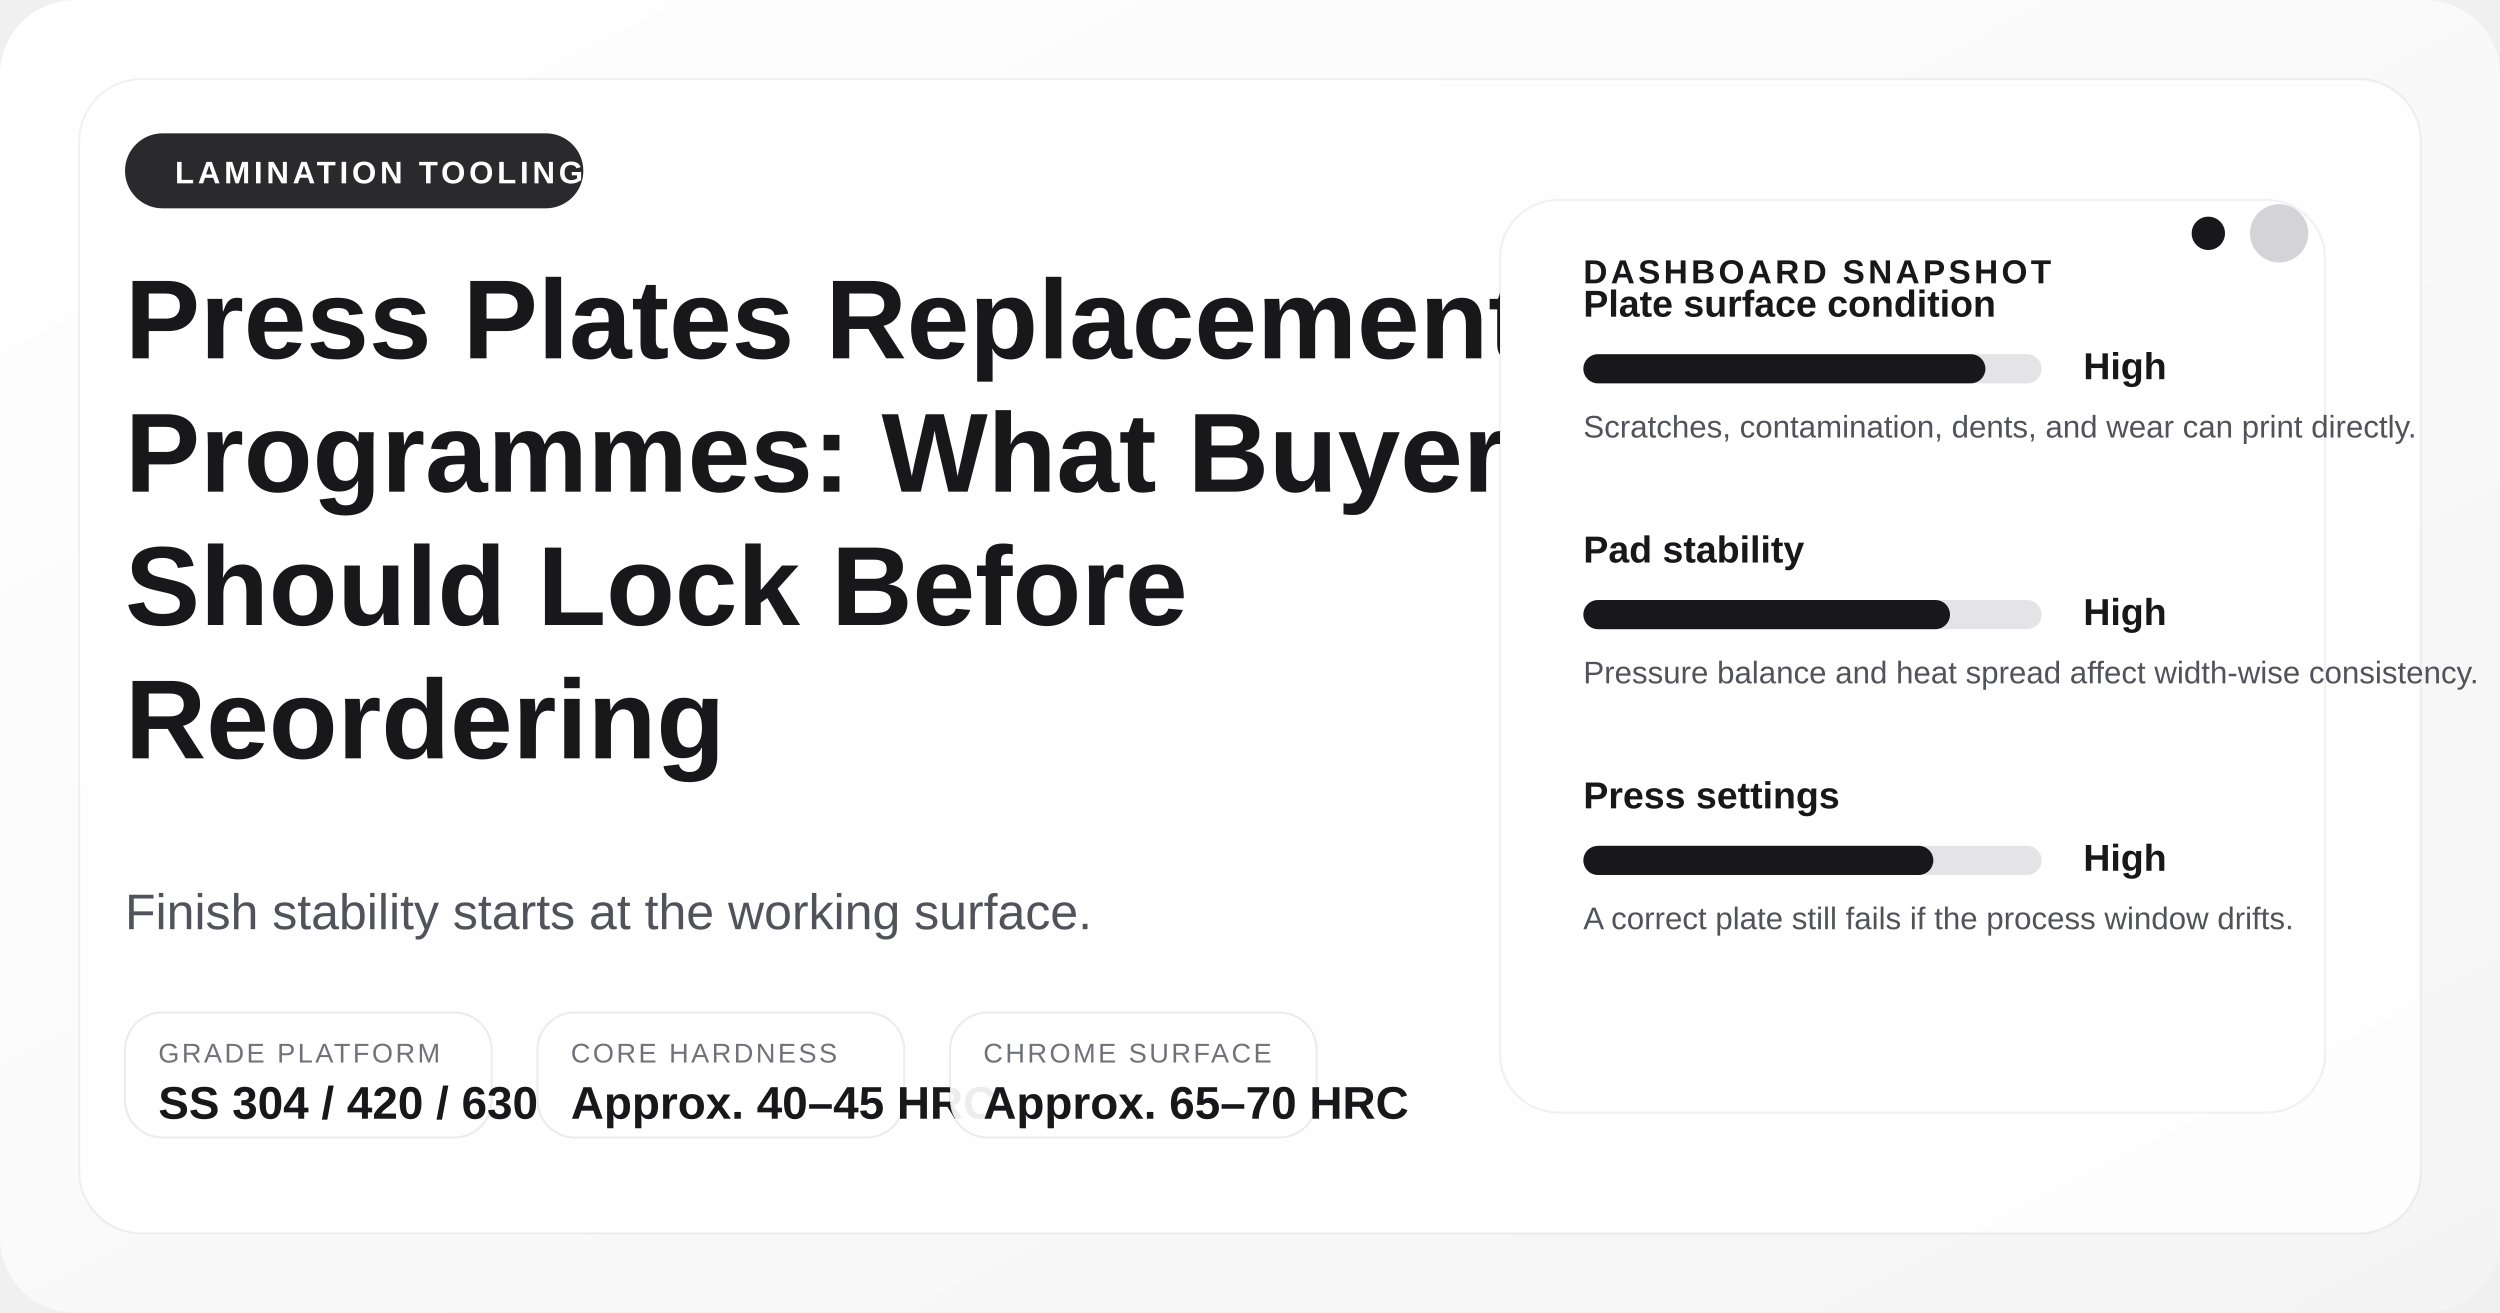
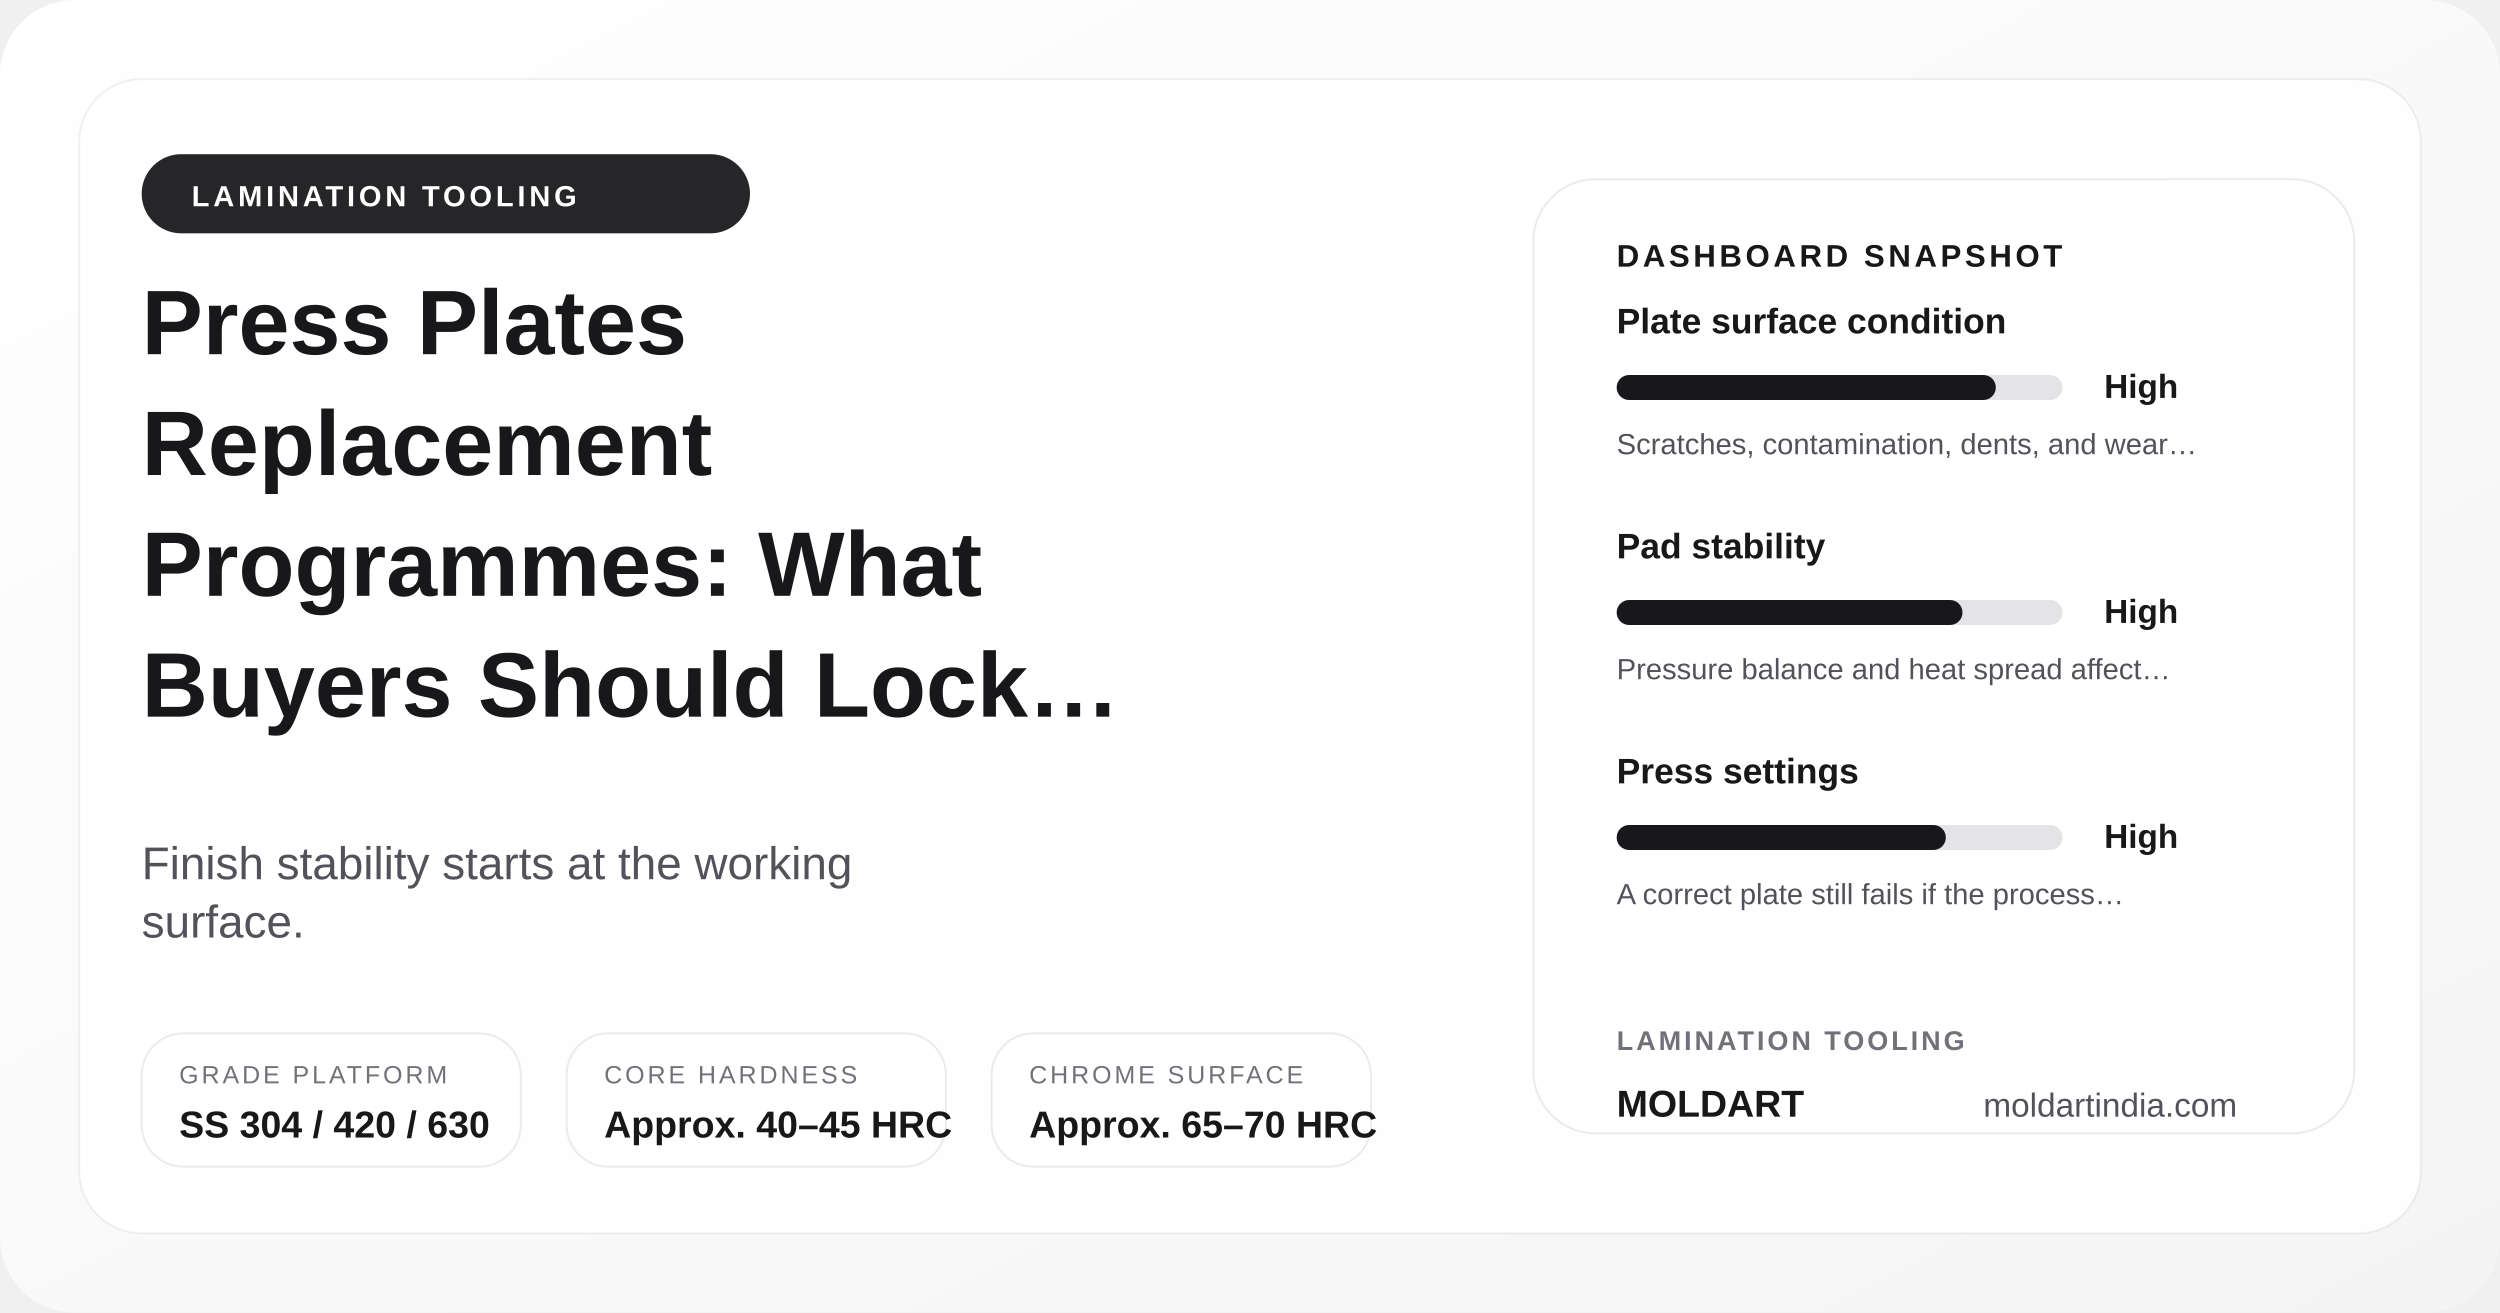
<svg xmlns="http://www.w3.org/2000/svg" width="1200" height="630" viewBox="0 0 1200 630" role="img" aria-label="Press Plates Replacement Programmes: What Buyers Should Lock Before Reordering">
  <defs>
    <linearGradient id="posterGrad-press-plates-replacement-programme-guide" x1="0%" y1="0%" x2="100%" y2="100%">
      <stop offset="0%" stop-color="#ffffff" />
      <stop offset="100%" stop-color="#f4f4f5" />
    </linearGradient>
  </defs>
  <rect width="1200" height="630" rx="36" fill="url(#posterGrad-press-plates-replacement-programme-guide)" />
-   <rect x="38" y="38" width="1124" height="554" rx="30" fill="rgba(255,255,255,0.84)" stroke="rgba(24,24,27,0.06)" />
-   <rect x="60" y="64" width="220" height="36" rx="18" fill="#18181b" opacity="0.92" />
-   <text x="84" y="88" font-family="Arial, sans-serif" font-size="15" font-weight="700" fill="#ffffff" letter-spacing="1.8">LAMINATION TOOLING</text>
-   <text x="60" y="172" font-family="Arial, sans-serif" font-size="54" font-weight="700" fill="#18181b">Press Plates Replacement</text>
-   <text x="60" y="236" font-family="Arial, sans-serif" font-size="54" font-weight="700" fill="#18181b">Programmes: What Buyers</text>
-   <text x="60" y="300" font-family="Arial, sans-serif" font-size="54" font-weight="700" fill="#18181b">Should Lock Before</text>
-   <text x="60" y="364" font-family="Arial, sans-serif" font-size="54" font-weight="700" fill="#18181b">Reordering</text>
-   <text x="60" y="446" font-family="Arial, sans-serif" font-size="24" fill="#52525b">Finish stability starts at the working surface.</text>
-   <rect x="60" y="486" width="176" height="60" rx="18" fill="rgba(255,255,255,0.92)" stroke="rgba(24,24,27,0.08)" />
-   <text x="76" y="510" font-family="Arial, sans-serif" font-size="13" fill="#71717a" letter-spacing="1.2">GRADE PLATFORM</text>
-   <text x="76" y="537" font-family="Arial, sans-serif" font-size="22" font-weight="700" fill="#18181b">SS 304 / 420 / 630</text>
-   <rect x="258" y="486" width="176" height="60" rx="18" fill="rgba(255,255,255,0.92)" stroke="rgba(24,24,27,0.08)" />
-   <text x="274" y="510" font-family="Arial, sans-serif" font-size="13" fill="#71717a" letter-spacing="1.2">CORE HARDNESS</text>
-   <text x="274" y="537" font-family="Arial, sans-serif" font-size="22" font-weight="700" fill="#18181b">Approx. 40–45 HRC</text>
-   <rect x="456" y="486" width="176" height="60" rx="18" fill="rgba(255,255,255,0.92)" stroke="rgba(24,24,27,0.08)" />
-   <text x="472" y="510" font-family="Arial, sans-serif" font-size="13" fill="#71717a" letter-spacing="1.2">CHROME SURFACE</text>
-   <text x="472" y="537" font-family="Arial, sans-serif" font-size="22" font-weight="700" fill="#18181b">Approx. 65–70 HRC</text>
-   <rect x="720" y="96" width="396" height="438" rx="28" fill="#ffffff" stroke="rgba(24,24,27,0.06)" />
-   <text x="760" y="136" font-family="Arial, sans-serif" font-size="16" font-weight="700" fill="#18181b" letter-spacing="1.6">DASHBOARD SNAPSHOT</text>
-   <text x="760" y="152" font-family="Arial, sans-serif" font-size="18" font-weight="700" fill="#18181b">Plate surface condition</text>
-   <rect x="760" y="170" width="220" height="14" rx="7" fill="#e4e4e7" />
-   <rect x="760" y="170" width="193" height="14" rx="7" fill="#18181b" />
-   <text x="1000" y="182" font-family="Arial, sans-serif" font-size="18" font-weight="700" fill="#18181b">High</text>
-   <text x="760" y="210" font-family="Arial, sans-serif" font-size="15" fill="#52525b">Scratches, contamination, dents, and wear can print directly.</text>
-   <text x="760" y="270" font-family="Arial, sans-serif" font-size="18" font-weight="700" fill="#18181b">Pad stability</text>
-   <rect x="760" y="288" width="220" height="14" rx="7" fill="#e4e4e7" />
-   <rect x="760" y="288" width="176" height="14" rx="7" fill="#18181b" />
-   <text x="1000" y="300" font-family="Arial, sans-serif" font-size="18" font-weight="700" fill="#18181b">High</text>
-   <text x="760" y="328" font-family="Arial, sans-serif" font-size="15" fill="#52525b">Pressure balance and heat spread affect width-wise consistency.</text>
-   <text x="760" y="388" font-family="Arial, sans-serif" font-size="18" font-weight="700" fill="#18181b">Press settings</text>
-   <rect x="760" y="406" width="220" height="14" rx="7" fill="#e4e4e7" />
-   <rect x="760" y="406" width="168" height="14" rx="7" fill="#18181b" />
-   <text x="1000" y="418" font-family="Arial, sans-serif" font-size="18" font-weight="700" fill="#18181b">High</text>
-   <text x="760" y="446" font-family="Arial, sans-serif" font-size="15" fill="#52525b">A correct plate still fails if the process window drifts.</text>
-   <circle cx="1094" cy="112" r="14" fill="#d4d4d8" />
-   <circle cx="1060" cy="112" r="8" fill="#18181b" />
+   <rect x="38" y="38" width="1124" height="554" rx="30" fill="rgba(255,255,255,0.9)" stroke="rgba(24,24,27,0.06)" />
+   <circle cx="1072" cy="110" r="18" fill="#d4d4d8" />
+   <circle cx="1036" cy="110" r="8" fill="#18181b" />
+   <rect x="68" y="74" width="292" height="38" rx="19" fill="#18181b" opacity="0.94" />
+   <text x="92" y="99" font-family="Arial, sans-serif" font-size="14" font-weight="700" fill="#ffffff" letter-spacing="1.8">LAMINATION TOOLING</text>
+   <text x="68" y="170" font-family="Arial, sans-serif" font-size="44" font-weight="700" fill="#18181b">Press Plates</text>
+   <text x="68" y="228" font-family="Arial, sans-serif" font-size="44" font-weight="700" fill="#18181b">Replacement</text>
+   <text x="68" y="286" font-family="Arial, sans-serif" font-size="44" font-weight="700" fill="#18181b">Programmes: What</text>
+   <text x="68" y="344" font-family="Arial, sans-serif" font-size="44" font-weight="700" fill="#18181b">Buyers Should Lock…</text>
+   <text x="68" y="422" font-family="Arial, sans-serif" font-size="22" fill="#52525b">Finish stability starts at the working</text>
+   <text x="68" y="450" font-family="Arial, sans-serif" font-size="22" fill="#52525b">surface.</text>
+   <rect x="68" y="496" width="182" height="64" rx="20" fill="rgba(255,255,255,0.94)" stroke="rgba(24,24,27,0.08)" />
+   <text x="86" y="520" font-family="Arial, sans-serif" font-size="12" fill="#71717a" letter-spacing="1.4">GRADE PLATFORM</text>
+   <text x="86" y="546" font-family="Arial, sans-serif" font-size="18" font-weight="700" fill="#18181b">SS 304 / 420 / 630</text>
+   <rect x="272" y="496" width="182" height="64" rx="20" fill="rgba(255,255,255,0.94)" stroke="rgba(24,24,27,0.08)" />
+   <text x="290" y="520" font-family="Arial, sans-serif" font-size="12" fill="#71717a" letter-spacing="1.4">CORE HARDNESS</text>
+   <text x="290" y="546" font-family="Arial, sans-serif" font-size="18" font-weight="700" fill="#18181b">Approx. 40–45 HRC</text>
+   <rect x="476" y="496" width="182" height="64" rx="20" fill="rgba(255,255,255,0.94)" stroke="rgba(24,24,27,0.08)" />
+   <text x="494" y="520" font-family="Arial, sans-serif" font-size="12" fill="#71717a" letter-spacing="1.4">CHROME SURFACE</text>
+   <text x="494" y="546" font-family="Arial, sans-serif" font-size="18" font-weight="700" fill="#18181b">Approx. 65–70 HRC</text>
+   <rect x="736" y="86" width="394" height="458" rx="30" fill="#ffffff" stroke="rgba(24,24,27,0.08)" />
+   <text x="776" y="128" font-family="Arial, sans-serif" font-size="15" font-weight="700" fill="#18181b" letter-spacing="1.7">DASHBOARD SNAPSHOT</text>
+   <text x="776" y="160" font-family="Arial, sans-serif" font-size="17" font-weight="700" fill="#18181b">Plate surface condition</text>
+   <rect x="776" y="180" width="214" height="12" rx="6" fill="#e4e4e7" />
+   <rect x="776" y="180" width="182" height="12" rx="6" fill="#18181b" />
+   <text x="1010" y="191" font-family="Arial, sans-serif" font-size="16" font-weight="700" fill="#18181b">High</text>
+   <text x="776" y="218" font-family="Arial, sans-serif" font-size="14" fill="#52525b">Scratches, contamination, dents, and wear…</text>
+   <text x="776" y="268" font-family="Arial, sans-serif" font-size="17" font-weight="700" fill="#18181b">Pad stability</text>
+   <rect x="776" y="288" width="214" height="12" rx="6" fill="#e4e4e7" />
+   <rect x="776" y="288" width="166" height="12" rx="6" fill="#18181b" />
+   <text x="1010" y="299" font-family="Arial, sans-serif" font-size="16" font-weight="700" fill="#18181b">High</text>
+   <text x="776" y="326" font-family="Arial, sans-serif" font-size="14" fill="#52525b">Pressure balance and heat spread affect…</text>
+   <text x="776" y="376" font-family="Arial, sans-serif" font-size="17" font-weight="700" fill="#18181b">Press settings</text>
+   <rect x="776" y="396" width="214" height="12" rx="6" fill="#e4e4e7" />
+   <rect x="776" y="396" width="158" height="12" rx="6" fill="#18181b" />
+   <text x="1010" y="407" font-family="Arial, sans-serif" font-size="16" font-weight="700" fill="#18181b">High</text>
+   <text x="776" y="434" font-family="Arial, sans-serif" font-size="14" fill="#52525b">A correct plate still fails if the process…</text>
+   <text x="776" y="504" font-family="Arial, sans-serif" font-size="13" font-weight="700" fill="#71717a" letter-spacing="1.4">LAMINATION TOOLING</text>
+   <text x="776" y="536" font-family="Arial, sans-serif" font-size="18" font-weight="700" fill="#18181b">MOLDART</text>
+   <text x="952" y="536" font-family="Arial, sans-serif" font-size="16" fill="#52525b">moldartindia.com</text>
</svg>
